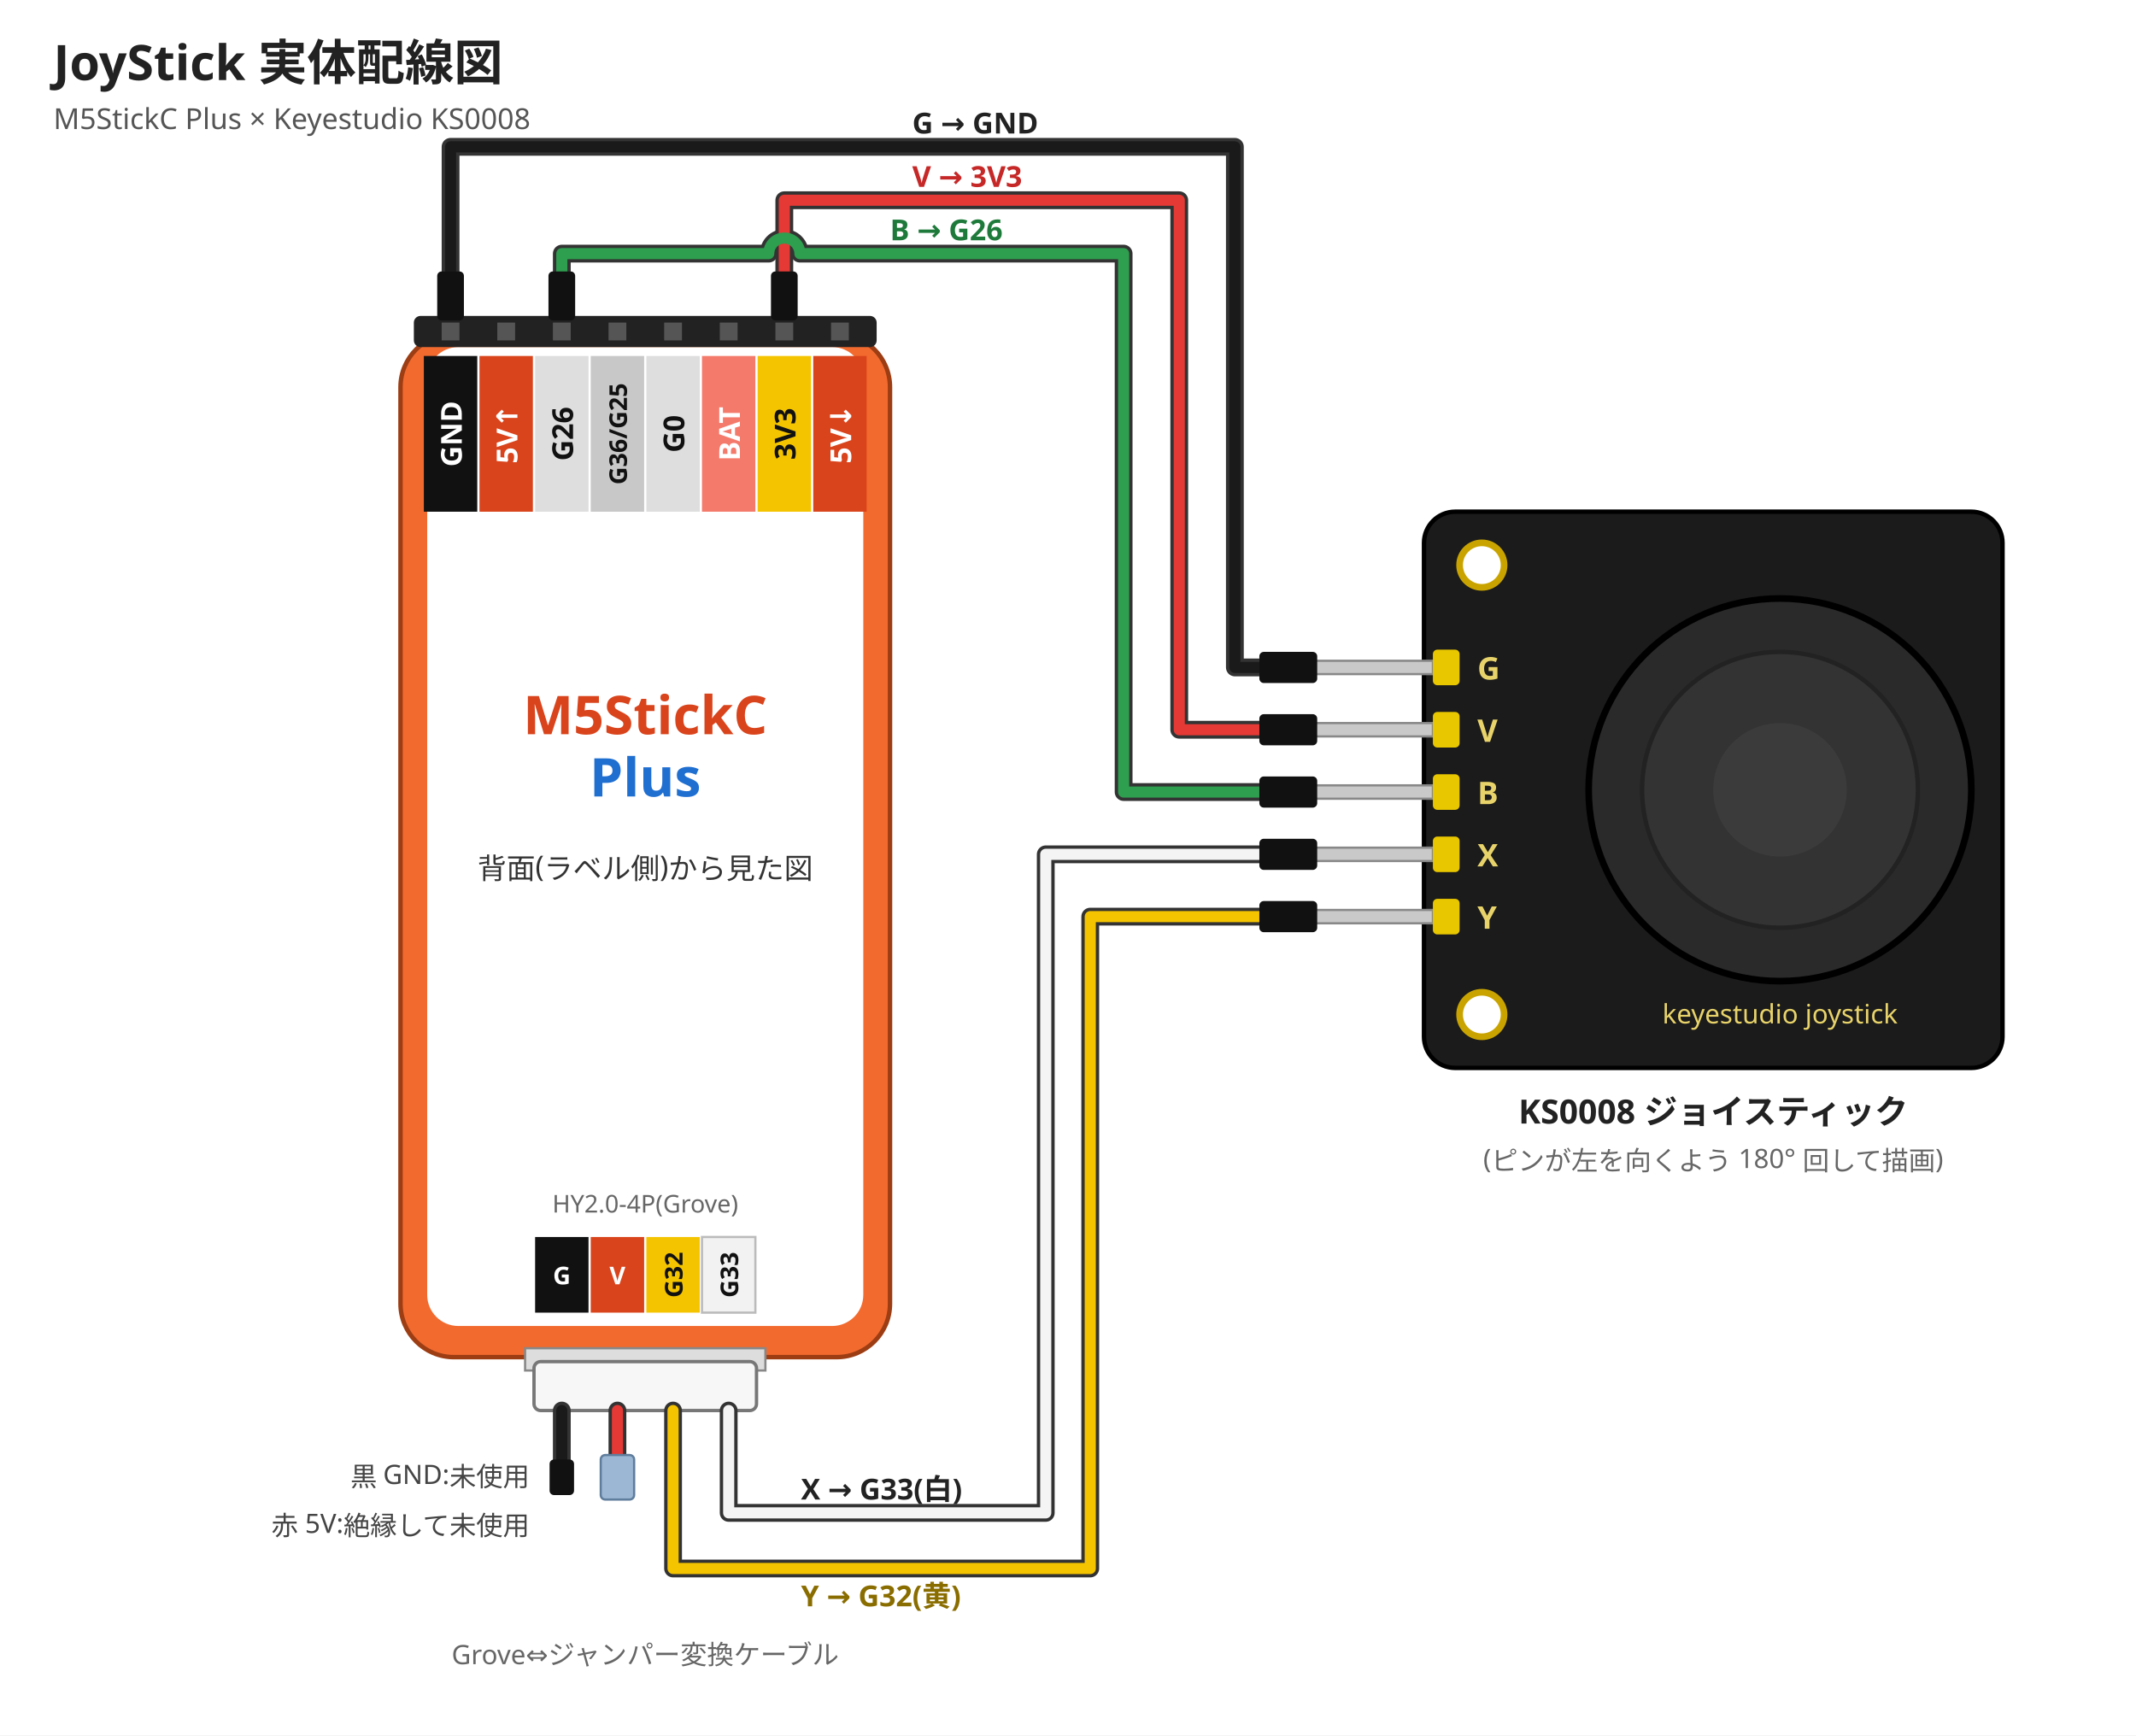
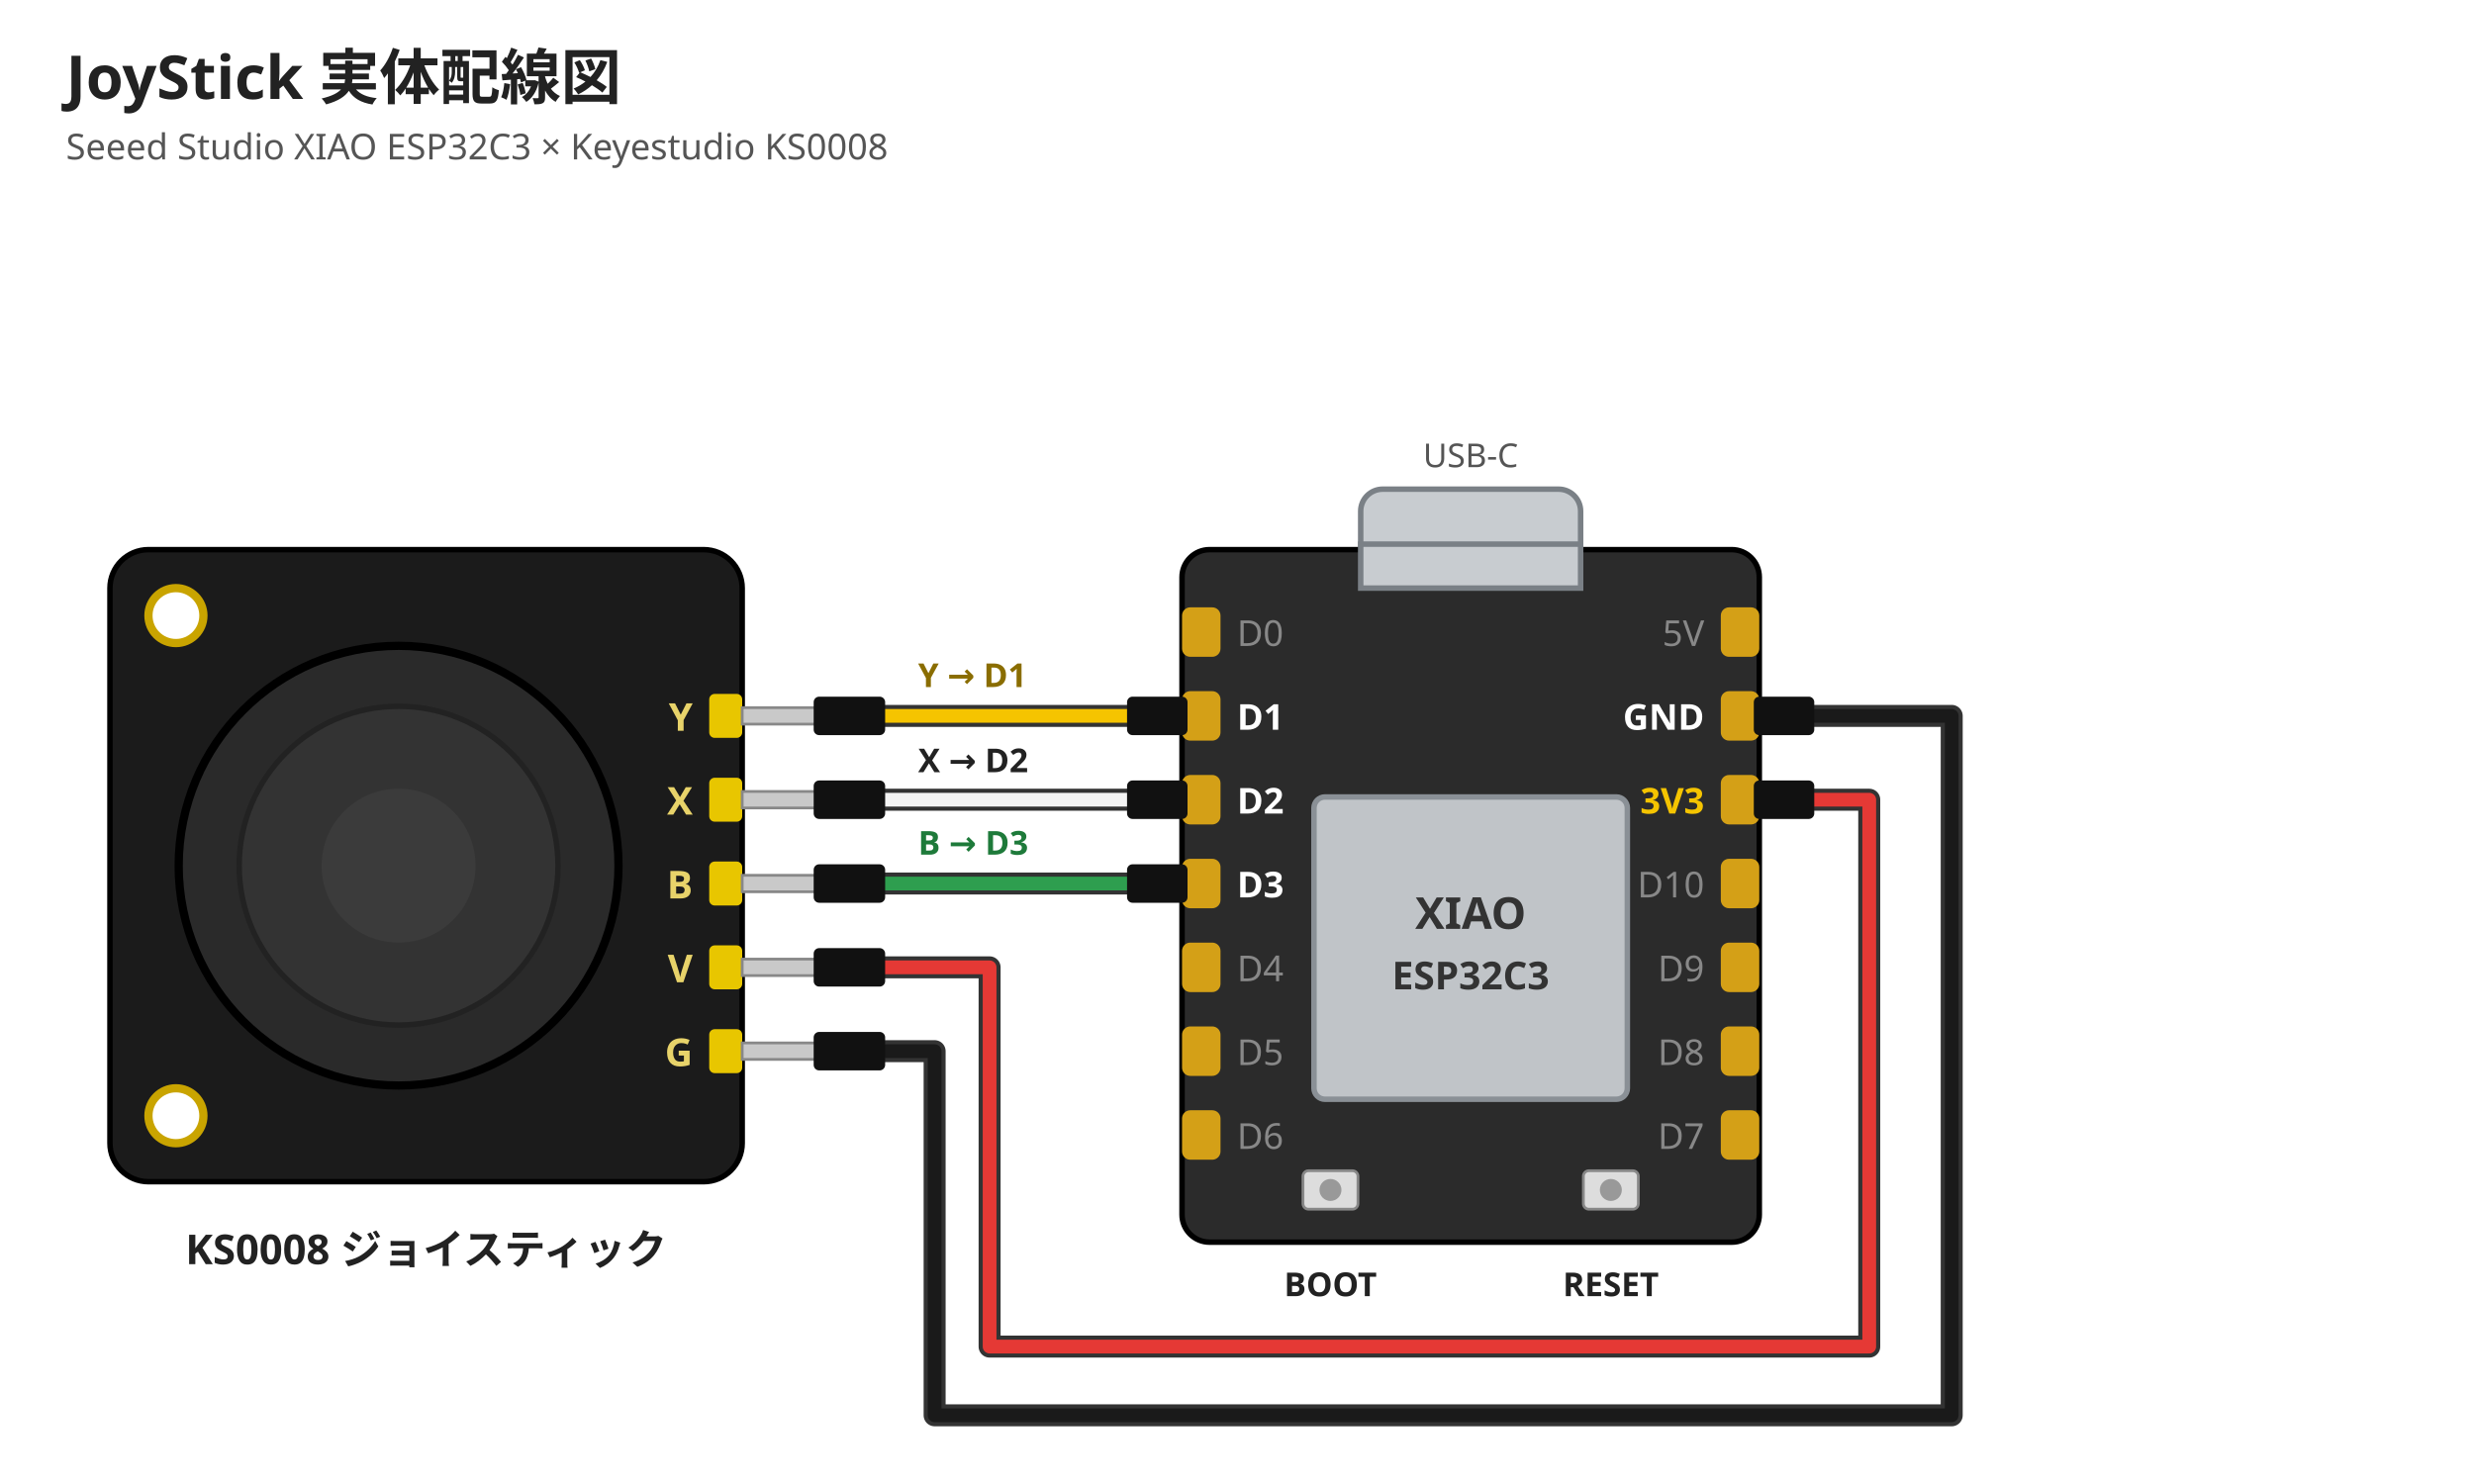
- <svg xmlns="http://www.w3.org/2000/svg" viewBox="0 0 960 780" width="960" height="780" font-family="'Noto Sans JP','Hiragino Sans','Yu Gothic','Meiryo',sans-serif">
-   <rect width="960" height="780" fill="#ffffff" />
+ <svg xmlns="http://www.w3.org/2000/svg" viewBox="0 0 900 540" width="900" height="540" font-family="'Noto Sans JP','Hiragino Sans','Yu Gothic','Meiryo',sans-serif">
+   <rect width="900" height="540" fill="#ffffff" />
  <text x="24" y="36" font-size="22" font-weight="bold" fill="#222">JoyStick 実体配線図</text>
-   <text x="24" y="58" font-size="13" fill="#555">M5StickC Plus × Keyestudio KS0008</text>
-   <rect x="180" y="150" width="220" height="460" rx="24" fill="#f26a2e" stroke="#9c3d14" stroke-width="2" />
-   <rect x="192" y="156" width="196" height="440" rx="14" fill="#ffffff" />
+   <text x="24" y="58" font-size="13" fill="#555">Seeed Studio XIAO ESP32C3 × Keyestudio KS0008</text>
+   <rect x="40" y="200" width="230" height="230" rx="14" fill="#1b1b1b" stroke="#000" stroke-width="2" />
+   <circle cx="64" cy="224" r="10" fill="#fff" stroke="#c9a400" stroke-width="3" />
+   <circle cx="64" cy="406" r="10" fill="#fff" stroke="#c9a400" stroke-width="3" />
+   <circle cx="145" cy="315" r="80" fill="#2a2a2a" stroke="#000" stroke-width="3" />
+   <circle cx="145" cy="315" r="58" fill="#333" stroke="#222" stroke-width="2" />
+   <circle cx="145" cy="315" r="28" fill="#3b3b3b" />
+   <g fill="#e8c600">
+     <rect x="258" y="252.5" width="12" height="16" rx="2" />
+     <rect x="258" y="283" width="12" height="16" rx="2" />
+     <rect x="258" y="313.5" width="12" height="16" rx="2" />
+     <rect x="258" y="344" width="12" height="16" rx="2" />
+     <rect x="258" y="374.5" width="12" height="16" rx="2" />
+   </g>
+   <g fill="#c9c9c9" stroke="#888">
+     <rect x="270" y="257.5" width="40" height="6" />
+     <rect x="270" y="288" width="40" height="6" />
+     <rect x="270" y="318.5" width="40" height="6" />
+     <rect x="270" y="349" width="40" height="6" />
+     <rect x="270" y="379.5" width="40" height="6" />
+   </g>
+   <g font-size="14" font-weight="bold" fill="#e8d36a" dominant-baseline="central" text-anchor="end">
+     <text x="252" y="260.5">Y</text>
+     <text x="252" y="291">X</text>
+     <text x="252" y="321.5">B</text>
+     <text x="252" y="352">V</text>
+     <text x="252" y="382.5">G</text>
+   </g>
+   <text x="155" y="460" font-size="15" font-weight="bold" fill="#222" text-anchor="middle">KS0008 ジョイスティック</text>
+   <rect x="495" y="178" width="80" height="36" rx="8" fill="#c8ccd0" stroke="#7a8086" stroke-width="2" />
+   <text x="535" y="170" font-size="12" fill="#555" text-anchor="middle">USB-C</text>
+   <rect x="430" y="200" width="210" height="252" rx="10" fill="#2b2b2b" stroke="#000" stroke-width="2" />
+   <rect x="495" y="198" width="80" height="16" fill="#c8ccd0" stroke="#7a8086" stroke-width="2" />
  <g>
-     <rect x="186" y="142" width="208" height="14" rx="3" fill="#222" />
-     <rect x="198.5" y="145" width="8" height="8" fill="#555" />
-     <rect x="223.5" y="145" width="8" height="8" fill="#555" />
-     <rect x="248.5" y="145" width="8" height="8" fill="#555" />
-     <rect x="273.5" y="145" width="8" height="8" fill="#555" />
-     <rect x="298.5" y="145" width="8" height="8" fill="#555" />
-     <rect x="323.5" y="145" width="8" height="8" fill="#555" />
-     <rect x="348.5" y="145" width="8" height="8" fill="#555" />
-     <rect x="373.5" y="145" width="8" height="8" fill="#555" />
+     <rect x="474" y="426" width="20" height="14" rx="2" fill="#ddd" stroke="#888" />
+     <circle cx="484" cy="433" r="4" fill="#999" />
+     <rect x="576" y="426" width="20" height="14" rx="2" fill="#ddd" stroke="#888" />
+     <circle cx="586" cy="433" r="4" fill="#999" />
  </g>
-   <g font-size="13" font-weight="bold" text-anchor="middle" dominant-baseline="central">
-     <rect x="190.5" y="160" width="24" height="70" fill="#111" />
-     <text transform="translate(202.5,195) rotate(-90)" fill="#fff">GND</text>
-     <rect x="215.5" y="160" width="24" height="70" fill="#d9441c" />
-     <text transform="translate(227.5,195) rotate(-90)" fill="#fff">5V↑</text>
-     <rect x="240.5" y="160" width="24" height="70" fill="#dedede" />
-     <text transform="translate(252.5,195) rotate(-90)" fill="#111">G26</text>
-     <rect x="265.5" y="160" width="24" height="70" fill="#c8c8c8" />
-     <text transform="translate(277.5,195) rotate(-90)" fill="#111" font-size="11">G36/G25</text>
-     <rect x="290.5" y="160" width="24" height="70" fill="#dedede" />
-     <text transform="translate(302.5,195) rotate(-90)" fill="#111">G0</text>
-     <rect x="315.5" y="160" width="24" height="70" fill="#f47a6b" />
-     <text transform="translate(327.5,195) rotate(-90)" fill="#fff">BAT</text>
-     <rect x="340.5" y="160" width="24" height="70" fill="#f5c400" />
-     <text transform="translate(352.5,195) rotate(-90)" fill="#111">3V3</text>
-     <rect x="365.5" y="160" width="24" height="70" fill="#d9441c" />
-     <text transform="translate(377.5,195) rotate(-90)" fill="#fff">5V↓</text>
+   <g font-size="12" font-weight="bold" fill="#222" text-anchor="middle" dominant-baseline="central">
+     <text x="484" y="467">BOOT</text>
+     <text x="586" y="467">RESET</text>
  </g>
-   <g text-anchor="middle" fill="#333">
-     <text x="290" y="330" font-size="24" font-weight="bold" fill="#d9441c">M5StickC</text>
-     <text x="290" y="358" font-size="24" font-weight="bold" fill="#1f6fd1">Plus</text>
-     <text x="290" y="395" font-size="13">背面(ラベル側)から見た図</text>
-     <text x="290" y="545" font-size="11" fill="#666">HY2.0-4P(Grove)</text>
+   <rect x="478" y="290" width="114" height="110" rx="4" fill="#c0c4c8" stroke="#8a9096" stroke-width="2" />
+   <text x="535" y="338" font-size="16" font-weight="bold" fill="#333" text-anchor="middle">XIAO</text>
+   <text x="535" y="360" font-size="14" font-weight="bold" fill="#333" text-anchor="middle">ESP32C3</text>
+   <g fill="#d4a017">
+     <rect x="430" y="221" width="14" height="18" rx="3" />
+     <rect x="430" y="251.5" width="14" height="18" rx="3" />
+     <rect x="430" y="282" width="14" height="18" rx="3" />
+     <rect x="430" y="312.5" width="14" height="18" rx="3" />
+     <rect x="430" y="343" width="14" height="18" rx="3" />
+     <rect x="430" y="373.5" width="14" height="18" rx="3" />
+     <rect x="430" y="404" width="14" height="18" rx="3" />
+     <rect x="626" y="221" width="14" height="18" rx="3" />
+     <rect x="626" y="251.5" width="14" height="18" rx="3" />
+     <rect x="626" y="282" width="14" height="18" rx="3" />
+     <rect x="626" y="312.5" width="14" height="18" rx="3" />
+     <rect x="626" y="343" width="14" height="18" rx="3" />
+     <rect x="626" y="373.5" width="14" height="18" rx="3" />
+     <rect x="626" y="404" width="14" height="18" rx="3" />
  </g>
-   <g font-size="11" font-weight="bold" text-anchor="middle" dominant-baseline="central">
-     <rect x="240.5" y="556" width="24" height="34" fill="#111" />
-     <text x="252.5" y="573" fill="#fff">G</text>
-     <rect x="265.5" y="556" width="24" height="34" fill="#d9441c" />
-     <text x="277.5" y="573" fill="#fff">V</text>
-     <rect x="290.5" y="556" width="24" height="34" fill="#f5c400" />
-     <text transform="translate(302.5,573) rotate(-90)" fill="#111">G32</text>
-     <rect x="315.5" y="556" width="24" height="34" fill="#f2f2f2" stroke="#bbb" />
-     <text transform="translate(327.5,573) rotate(-90)" fill="#111">G33</text>
+   <g font-size="13" dominant-baseline="central" fill="#888">
+     <text x="450" y="230">D0</text>
+     <text x="450" y="260.5" fill="#fff" font-weight="bold">D1</text>
+     <text x="450" y="291" fill="#fff" font-weight="bold">D2</text>
+     <text x="450" y="321.5" fill="#fff" font-weight="bold">D3</text>
+     <text x="450" y="352">D4</text>
+     <text x="450" y="382.5">D5</text>
+     <text x="450" y="413">D6</text>
  </g>
-   <rect x="236" y="606" width="108" height="10" fill="#ddd" stroke="#888" />
-   <rect x="240" y="612" width="100" height="22" rx="3" fill="#f7f7f7" stroke="#777" stroke-width="1.5" />
-   <rect x="640" y="230" width="260" height="250" rx="14" fill="#1b1b1b" stroke="#000" stroke-width="2" />
-   <circle cx="666" cy="254" r="10" fill="#fff" stroke="#c9a400" stroke-width="3" />
-   <circle cx="666" cy="456" r="10" fill="#fff" stroke="#c9a400" stroke-width="3" />
-   <circle cx="800" cy="355" r="86" fill="#2a2a2a" stroke="#000" stroke-width="3" />
-   <circle cx="800" cy="355" r="62" fill="#333" stroke="#222" stroke-width="2" />
-   <circle cx="800" cy="355" r="30" fill="#3b3b3b" />
-   <text x="800" y="460" font-size="12" fill="#e8d36a" text-anchor="middle">keyestudio  joystick</text>
-   <g fill="#c9c9c9" stroke="#888">
-     <rect x="588" y="297" width="56" height="6" />
-     <rect x="588" y="325" width="56" height="6" />
-     <rect x="588" y="353" width="56" height="6" />
-     <rect x="588" y="381" width="56" height="6" />
-     <rect x="588" y="409" width="56" height="6" />
+   <g font-size="13" dominant-baseline="central" fill="#888" text-anchor="end">
+     <text x="620" y="230">5V</text>
+     <text x="620" y="260.5" fill="#fff" font-weight="bold">GND</text>
+     <text x="620" y="291" fill="#f5c400" font-weight="bold">3V3</text>
+     <text x="620" y="321.5">D10</text>
+     <text x="620" y="352">D9</text>
+     <text x="620" y="382.5">D8</text>
+     <text x="620" y="413">D7</text>
  </g>
-   <g fill="#e8c600">
-     <rect x="644" y="292" width="12" height="16" rx="2" />
-     <rect x="644" y="320" width="12" height="16" rx="2" />
-     <rect x="644" y="348" width="12" height="16" rx="2" />
-     <rect x="644" y="376" width="12" height="16" rx="2" />
-     <rect x="644" y="404" width="12" height="16" rx="2" />
-   </g>
-   <g font-size="14" font-weight="bold" fill="#e8d36a" dominant-baseline="central">
-     <text x="664" y="300">G</text>
-     <text x="664" y="328">V</text>
-     <text x="664" y="356">B</text>
-     <text x="664" y="384">X</text>
-     <text x="664" y="412">Y</text>
-   </g>
-   <text x="770" y="505" font-size="15" font-weight="bold" fill="#222" text-anchor="middle">KS0008 ジョイスティック</text>
-   <text x="770" y="525" font-size="12" fill="#666" text-anchor="middle">(ピンが左を向くよう 180° 回して描画)</text>
  <g fill="none" stroke-linejoin="round" stroke-linecap="round">
    <g stroke="#333" stroke-width="8">
-       <path d="M 572 300 H 555 V 66 H 202.5 V 128" />
-       <path d="M 572 328 H 530 V 90 H 352.5 V 128" />
-       <path d="M 572 356 H 505 V 114 H 359.5 A 7 7 0 0 0 345.5 114 H 252.5 V 128" />
-       <path d="M 572 384 H 470 V 680 H 327.5 V 634" />
-       <path d="M 572 412 H 490 V 705 H 302.5 V 634" />
-       <path d="M 252.5 634 V 660" />
-       <path d="M 277.5 634 V 660" />
+       <path d="M 310 260.5 H 420" />
+       <path d="M 310 291 H 420" />
+       <path d="M 310 321.5 H 420" />
+       <path d="M 310 352 H 360 V 490 H 680 V 291 H 650" />
+       <path d="M 310 382.5 H 340 V 515 H 710 V 260.5 H 650" />
    </g>
-     <path d="M 572 300 H 555 V 66 H 202.5 V 128" stroke="#1a1a1a" stroke-width="5" />
-     <path d="M 572 328 H 530 V 90 H 352.5 V 128" stroke="#e53935" stroke-width="5" />
-     <path d="M 572 356 H 505 V 114 H 359.5 A 7 7 0 0 0 345.5 114 H 252.5 V 128" stroke="#2e9e4f" stroke-width="5" />
-     <path d="M 572 384 H 470 V 680 H 327.5 V 634" stroke="#f4f4f4" stroke-width="5" />
-     <path d="M 572 412 H 490 V 705 H 302.5 V 634" stroke="#f5c400" stroke-width="5" />
-     <path d="M 252.5 634 V 660" stroke="#1a1a1a" stroke-width="5" />
-     <path d="M 277.5 634 V 660" stroke="#e53935" stroke-width="5" />
+     <path d="M 310 260.5 H 420" stroke="#f5c400" stroke-width="5" />
+     <path d="M 310 291 H 420" stroke="#f4f4f4" stroke-width="5" />
+     <path d="M 310 321.5 H 420" stroke="#2e9e4f" stroke-width="5" />
+     <path d="M 310 352 H 360 V 490 H 680 V 291 H 650" stroke="#e53935" stroke-width="5" />
+     <path d="M 310 382.5 H 340 V 515 H 710 V 260.5 H 650" stroke="#1a1a1a" stroke-width="5" />
  </g>
  <g fill="#111">
-     <rect x="566" y="293" width="26" height="14" rx="2" />
-     <rect x="566" y="321" width="26" height="14" rx="2" />
-     <rect x="566" y="349" width="26" height="14" rx="2" />
-     <rect x="566" y="377" width="26" height="14" rx="2" />
-     <rect x="566" y="405" width="26" height="14" rx="2" />
+     <rect x="296" y="253.5" width="26" height="14" rx="2" />
+     <rect x="296" y="284" width="26" height="14" rx="2" />
+     <rect x="296" y="314.5" width="26" height="14" rx="2" />
+     <rect x="296" y="345" width="26" height="14" rx="2" />
+     <rect x="296" y="375.5" width="26" height="14" rx="2" />
+     <rect x="410" y="253.5" width="22" height="14" rx="2" />
+     <rect x="410" y="284" width="22" height="14" rx="2" />
+     <rect x="410" y="314.5" width="22" height="14" rx="2" />
+     <rect x="638" y="253.5" width="22" height="14" rx="2" />
+     <rect x="638" y="284" width="22" height="14" rx="2" />
  </g>
-   <g fill="#111">
-     <rect x="196.5" y="122" width="12" height="22" rx="2" />
-     <rect x="246.5" y="122" width="12" height="22" rx="2" />
-     <rect x="346.5" y="122" width="12" height="22" rx="2" />
+   <g font-size="12" font-weight="bold">
+     <text x="334" y="250" fill="#8a6d00">Y → D1</text>
+     <text x="334" y="281" fill="#222">X → D2</text>
+     <text x="334" y="311" fill="#1e7a3a">B → D3</text>
  </g>
-   <rect x="247" y="656" width="11" height="16" rx="2" fill="#111" />
-   <rect x="270" y="654" width="15" height="20" rx="2" fill="#9bb7d4" stroke="#5f7d9c" />
-   <g font-size="13" font-weight="bold" fill="#222">
-     <text x="410" y="60">G → GND</text>
-     <text x="410" y="84" fill="#c62828">V → 3V3</text>
-     <text x="400" y="108" fill="#1e7a3a">B → G26</text>
-     <text x="360" y="674">X → G33(白)</text>
-     <text x="360" y="722" fill="#8a6d00">Y → G32(黄)</text>
-   </g>
-   <g font-size="12" fill="#444" text-anchor="end">
-     <text x="238" y="668">黒 GND:未使用</text>
-     <text x="238" y="690">赤 5V:絶縁して未使用</text>
-   </g>
-   <text x="290" y="748" font-size="12" fill="#666" text-anchor="middle">Grove⇔ジャンパー変換ケーブル</text>
</svg>
